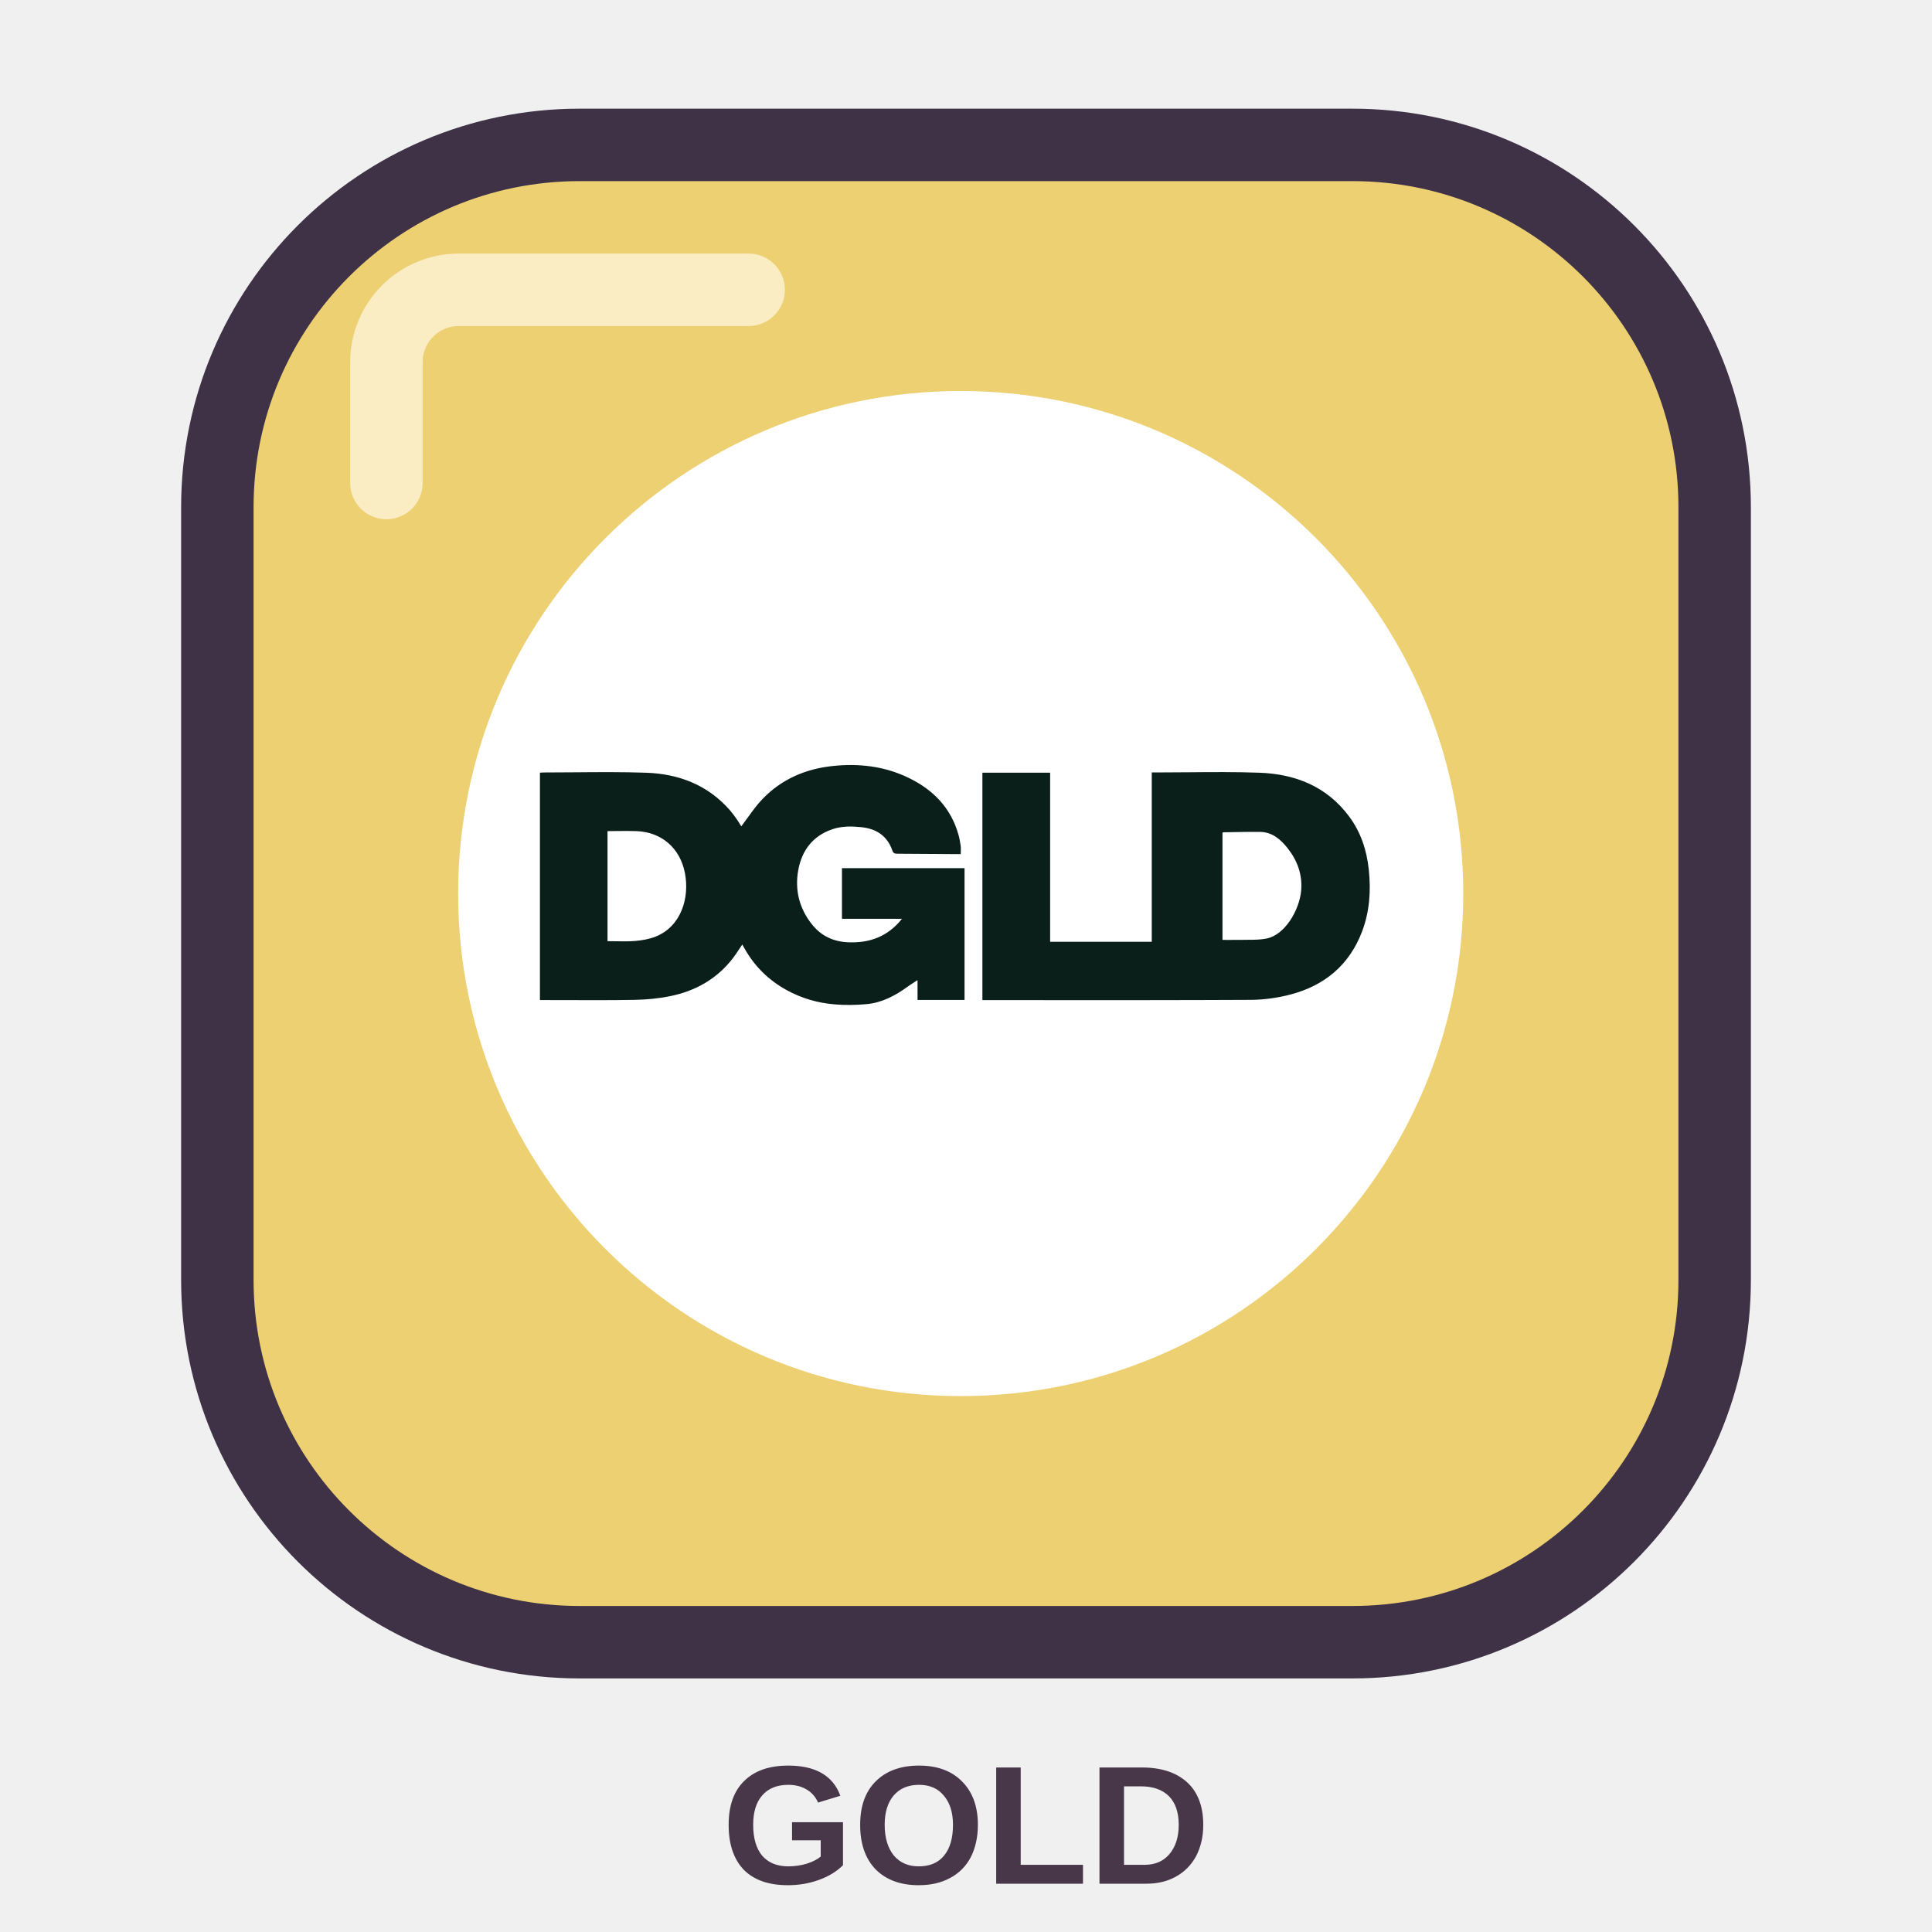
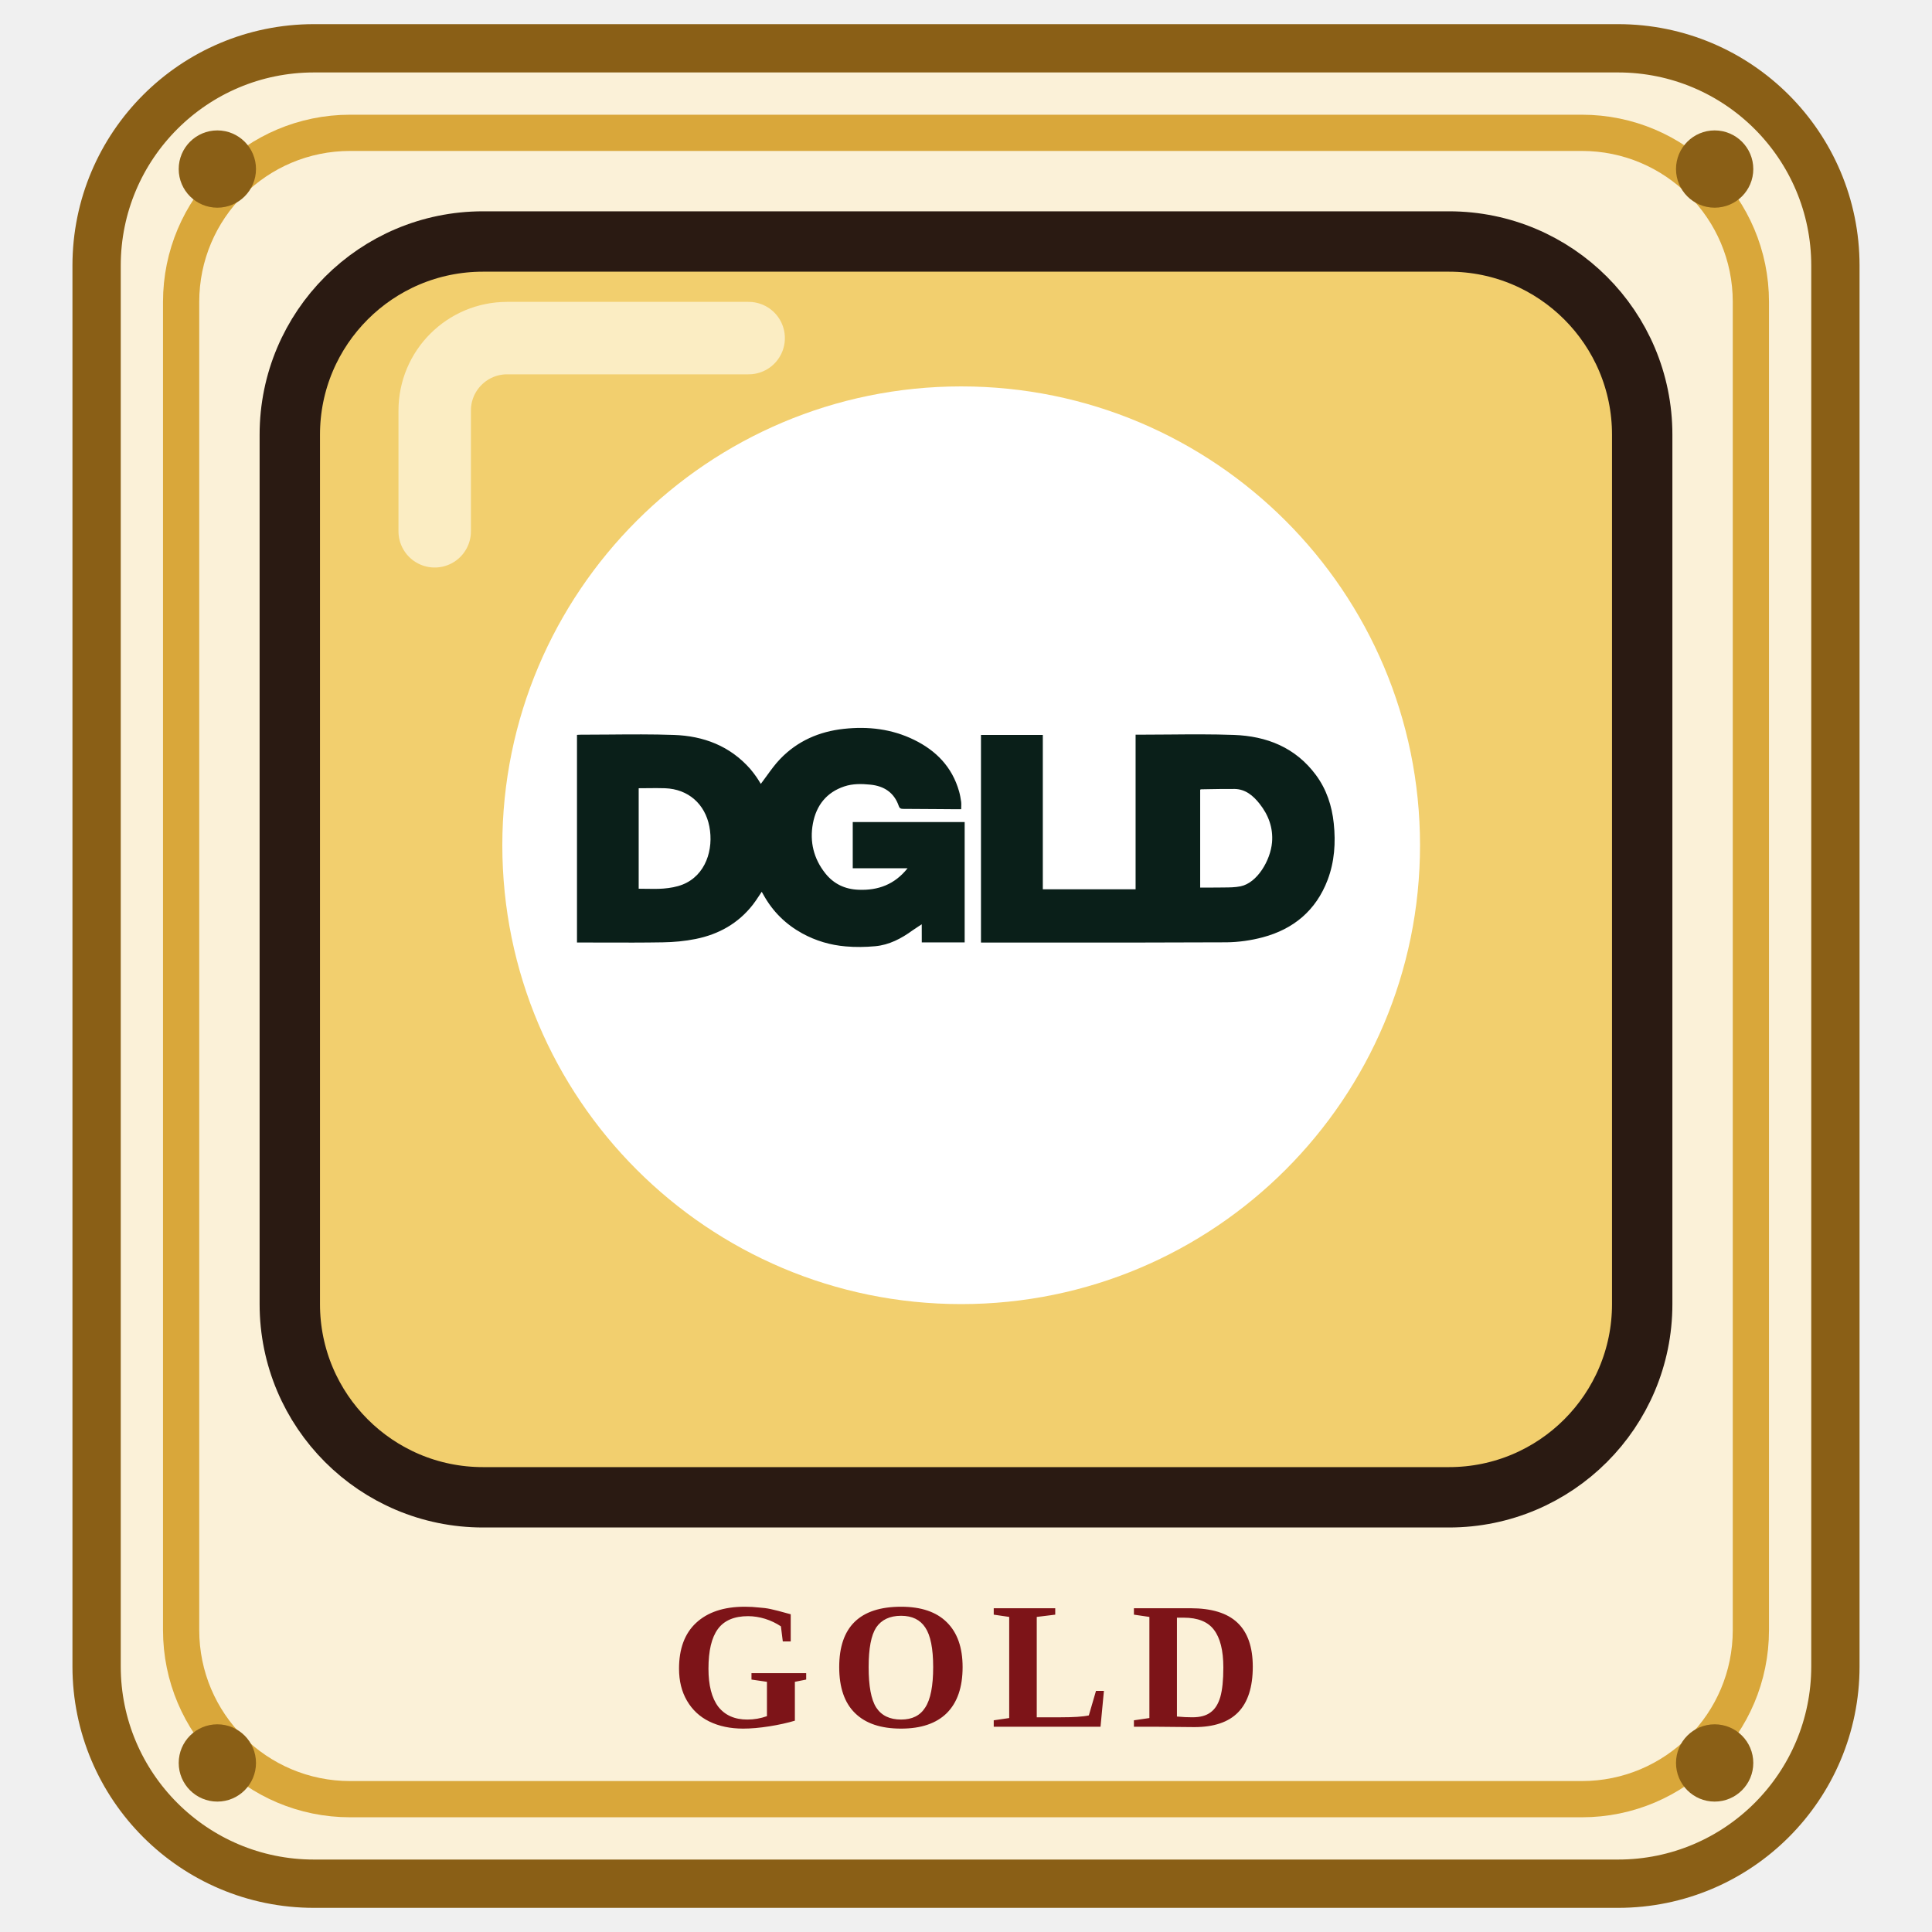
<svg xmlns="http://www.w3.org/2000/svg" viewBox="0 0 80 80">
-   <rect x="9" y="6" width="62" height="62" rx="15" fill="#edd072" stroke="#3f3247" stroke-width="3" />
-   <path d="M16 20V15a3 3 0 0 1 3-3h12" fill="none" stroke="#fff9e7" stroke-width="3" stroke-linecap="round" opacity=".7" />
-   <svg x="17" y="14" width="46" height="46" viewBox="0 0 104 105" fill="#252e2c">
+   <rect x="4" y="2" width="72" height="76" rx="9" fill="#fbf1d8" stroke="#8a5f16" stroke-width="2" />
+   <rect x="7.5" y="5.5" width="65" height="69" rx="7" fill="none" stroke="#d9a73a" stroke-width="1.5" />
+   <rect x="12" y="10" width="56" height="52" rx="8" fill="#f2cf6e" stroke="#2a1a12" stroke-width="2.5" />
+   <path d="M18 22v-5a3 3 0 0 1 3-3h10" fill="none" stroke="#fff9e7" stroke-width="3" stroke-linecap="round" opacity=".7" />
+   <svg x="19" y="14" width="42" height="42" viewBox="0 0 104 105" fill="#2a1a12">
    <circle cx="51.5" cy="52.5" fill="#fff" r="47.5" />
    <path clip-rule="evenodd" d="m47.422 62.559h4.44v-12.46h-11.586v4.786h5.673c-1.341 1.683-3.052 2.307-5.081 2.222-1.4-.055-2.555-.6-3.429-1.695-1.203-1.512-1.64-3.268-1.287-5.165.353-1.885 1.418-3.225 3.249-3.837.88-.294 1.795-.275 2.699-.184 1.4.141 2.46.802 2.944 2.222.09.263.257.288.485.288 1.231.004 2.46.014 3.689.023.617.005 1.234.009 1.852.014h.431c0-.106.004-.204.007-.295.006-.168.012-.315-.007-.457-.054-.367-.114-.734-.215-1.089-.718-2.54-2.388-4.235-4.668-5.349-2.304-1.126-4.752-1.408-7.271-1.132-2.537.275-4.787 1.248-6.583 3.115-.519.539-.964 1.157-1.404 1.766-.199.276-.397.551-.601.816-.034-.054-.072-.116-.113-.183-.102-.167-.222-.364-.354-.552-.198-.275-.401-.551-.622-.808-2.112-2.399-4.853-3.421-7.911-3.525-2.24-.077-4.479-.059-6.719-.04-.98.008-1.96.016-2.94.016-.076 0-.153.005-.233.01-.045.003-.091.006-.138.008v21.494h.485c.776 0 1.552.002 2.329.005 2.021.006 4.044.012 6.067-.023 1.143-.018 2.292-.122 3.411-.349 2.37-.477 4.404-1.603 5.93-3.568.223-.289.426-.595.634-.912.088-.133.177-.268.269-.404.043.073.082.142.118.207.025.044.049.087.073.129.958 1.72 2.298 3.035 4.003 3.972 1.406.771 2.914 1.212 4.494 1.346 1.011.092 2.041.073 3.052-.018 1.448-.129 2.717-.796 3.89-1.653.178-.128.361-.246.562-.376.117-.075.24-.155.372-.242zm-29.305-5.557v-10.404c.306 0 .611-.003.915-.007.605-.007 1.207-.014 1.808.007 2.418.086 4.141 1.64 4.59 3.947.467 2.381-.371 5.08-2.777 6.028-.61.239-1.293.355-1.951.41-.596.047-1.196.037-1.804.027-.259-.004-.519-.009-.781-.009zm35.433-15.924v21.488l.006.006h.299c1.932 0 3.864.001 5.796.002 6.438.003 12.874.006 19.314-.026 1.257-.012 2.543-.196 3.758-.52 3.172-.845 5.505-2.766 6.714-5.943.712-1.885.844-3.849.634-5.845-.192-1.836-.754-3.531-1.843-5.006-2.124-2.87-5.111-4.033-8.498-4.155-2.242-.081-4.488-.061-6.732-.042-.99.009-1.979.017-2.968.017h-.473v16.004h-9.605v-15.979zm23.3 15.805c-.199-.001-.402-.003-.608-.003v-10.135c.004-.001.01-.004.018-.007.025-.011.065-.029.102-.029.257-.004.513-.009.769-.014.891-.016 1.78-.033 2.672-.023 1.131.018 1.927.698 2.591 1.536.916 1.157 1.412 2.485 1.287 3.99-.162 1.873-1.538 4.205-3.261 4.553-.572.116-1.169.118-1.763.12-.221.001-.442.002-.66.008-.376.008-.755.005-1.145.003z" fill="#0a1f19" fill-rule="evenodd" />
  </svg>
-   <text x="40" y="78" text-anchor="middle" font-family="Arial,sans-serif" font-size="7" font-weight="700" fill="#483749">GOLD</text>
+   <circle cx="9" cy="7" r="1.6" fill="#8a5f16" />
+   <circle cx="71" cy="7" r="1.6" fill="#8a5f16" />
+   <circle cx="9" cy="73" r="1.6" fill="#8a5f16" />
+   <circle cx="71" cy="73" r="1.6" fill="#8a5f16" />
+   <text x="40" y="71.5" text-anchor="middle" font-family="Georgia,'Times New Roman',serif" font-size="7.5" font-weight="700" letter-spacing=".8" fill="#7d1418">GOLD</text>
</svg>
